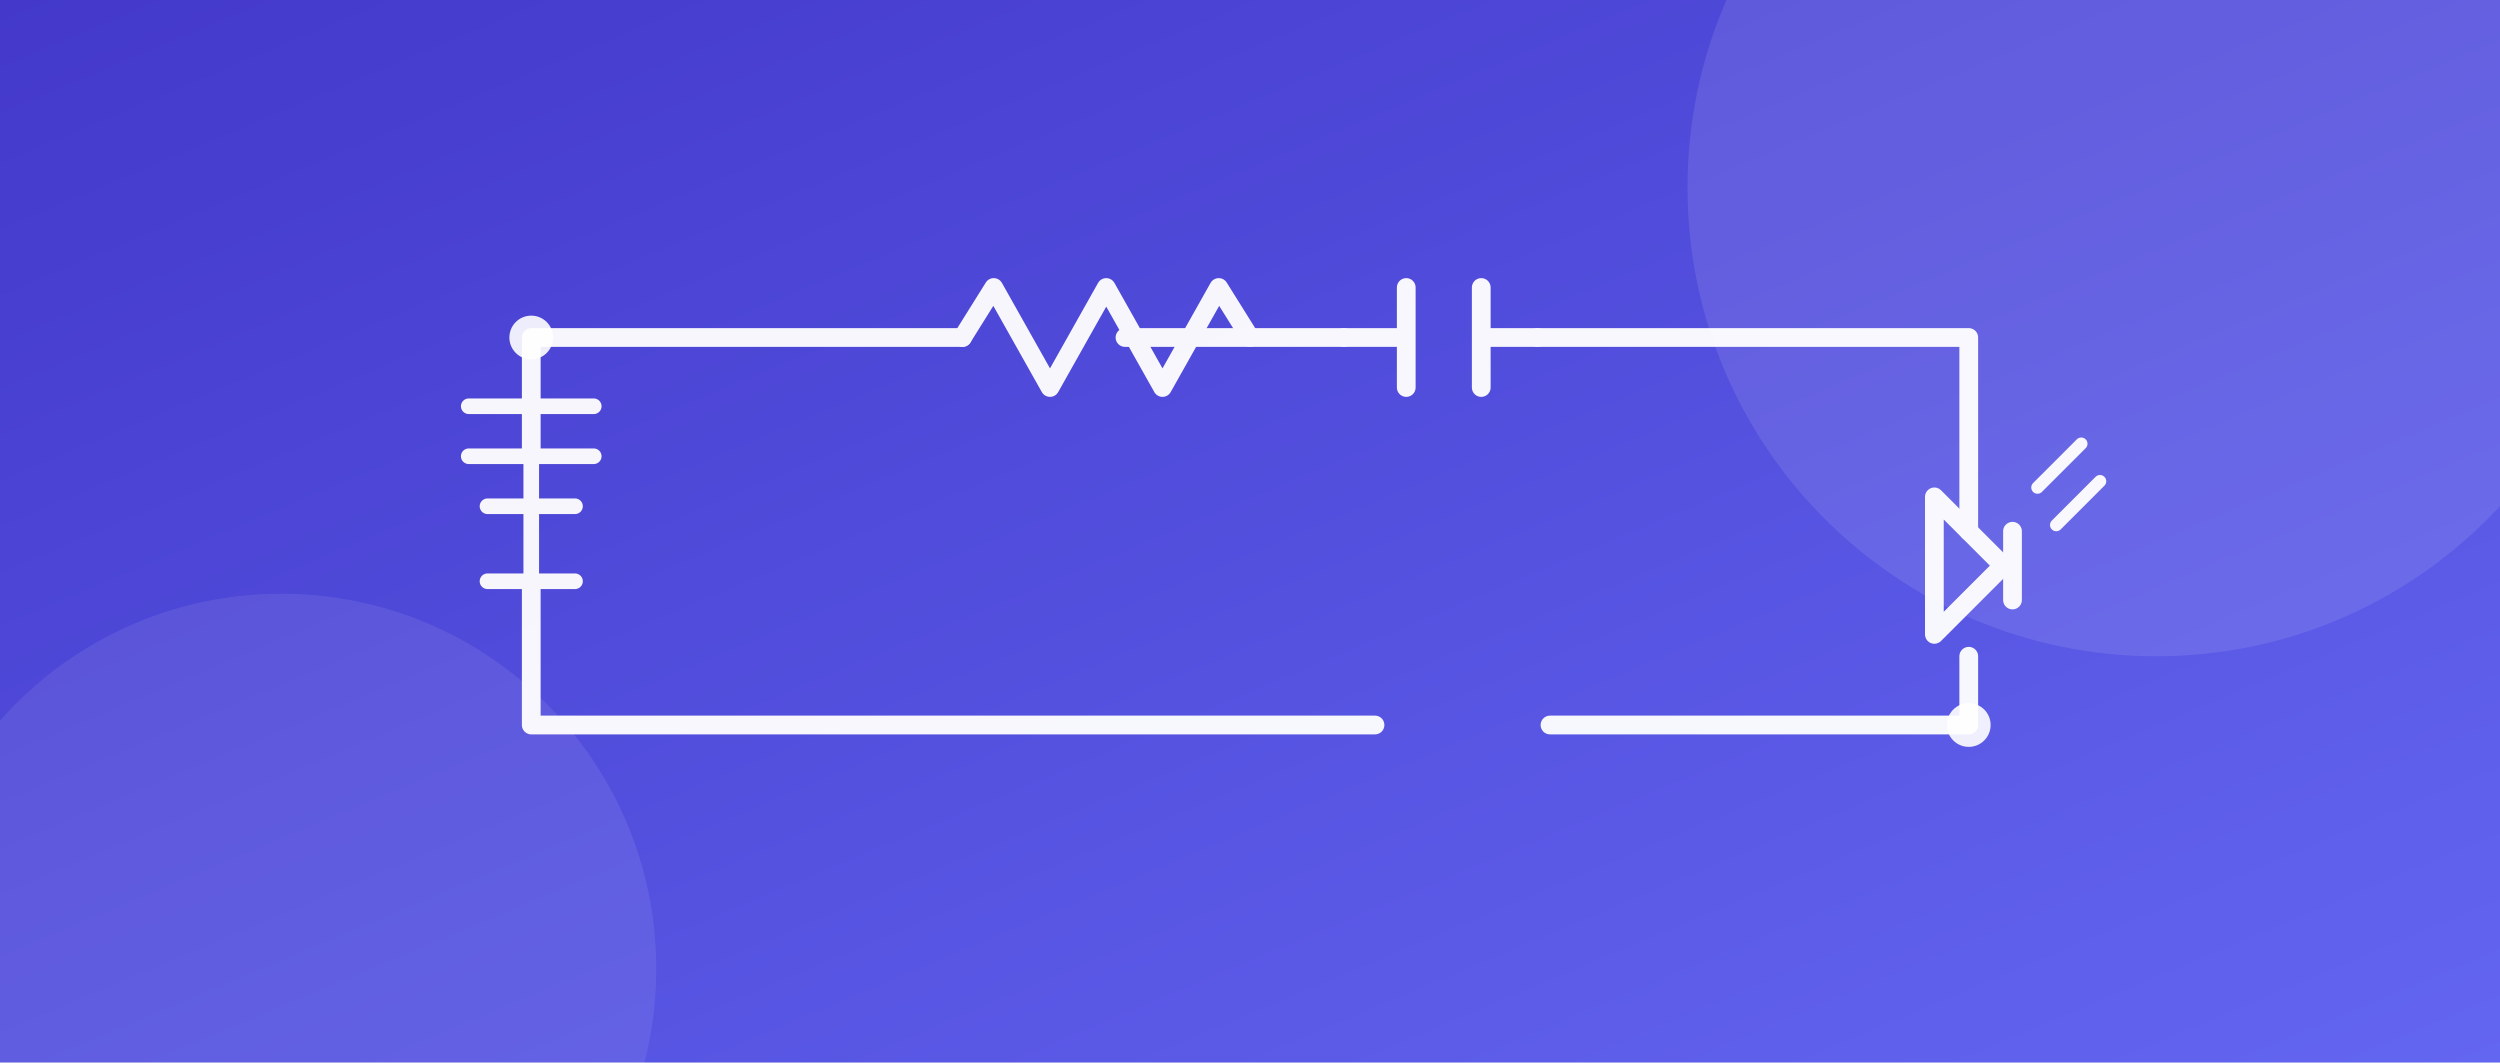
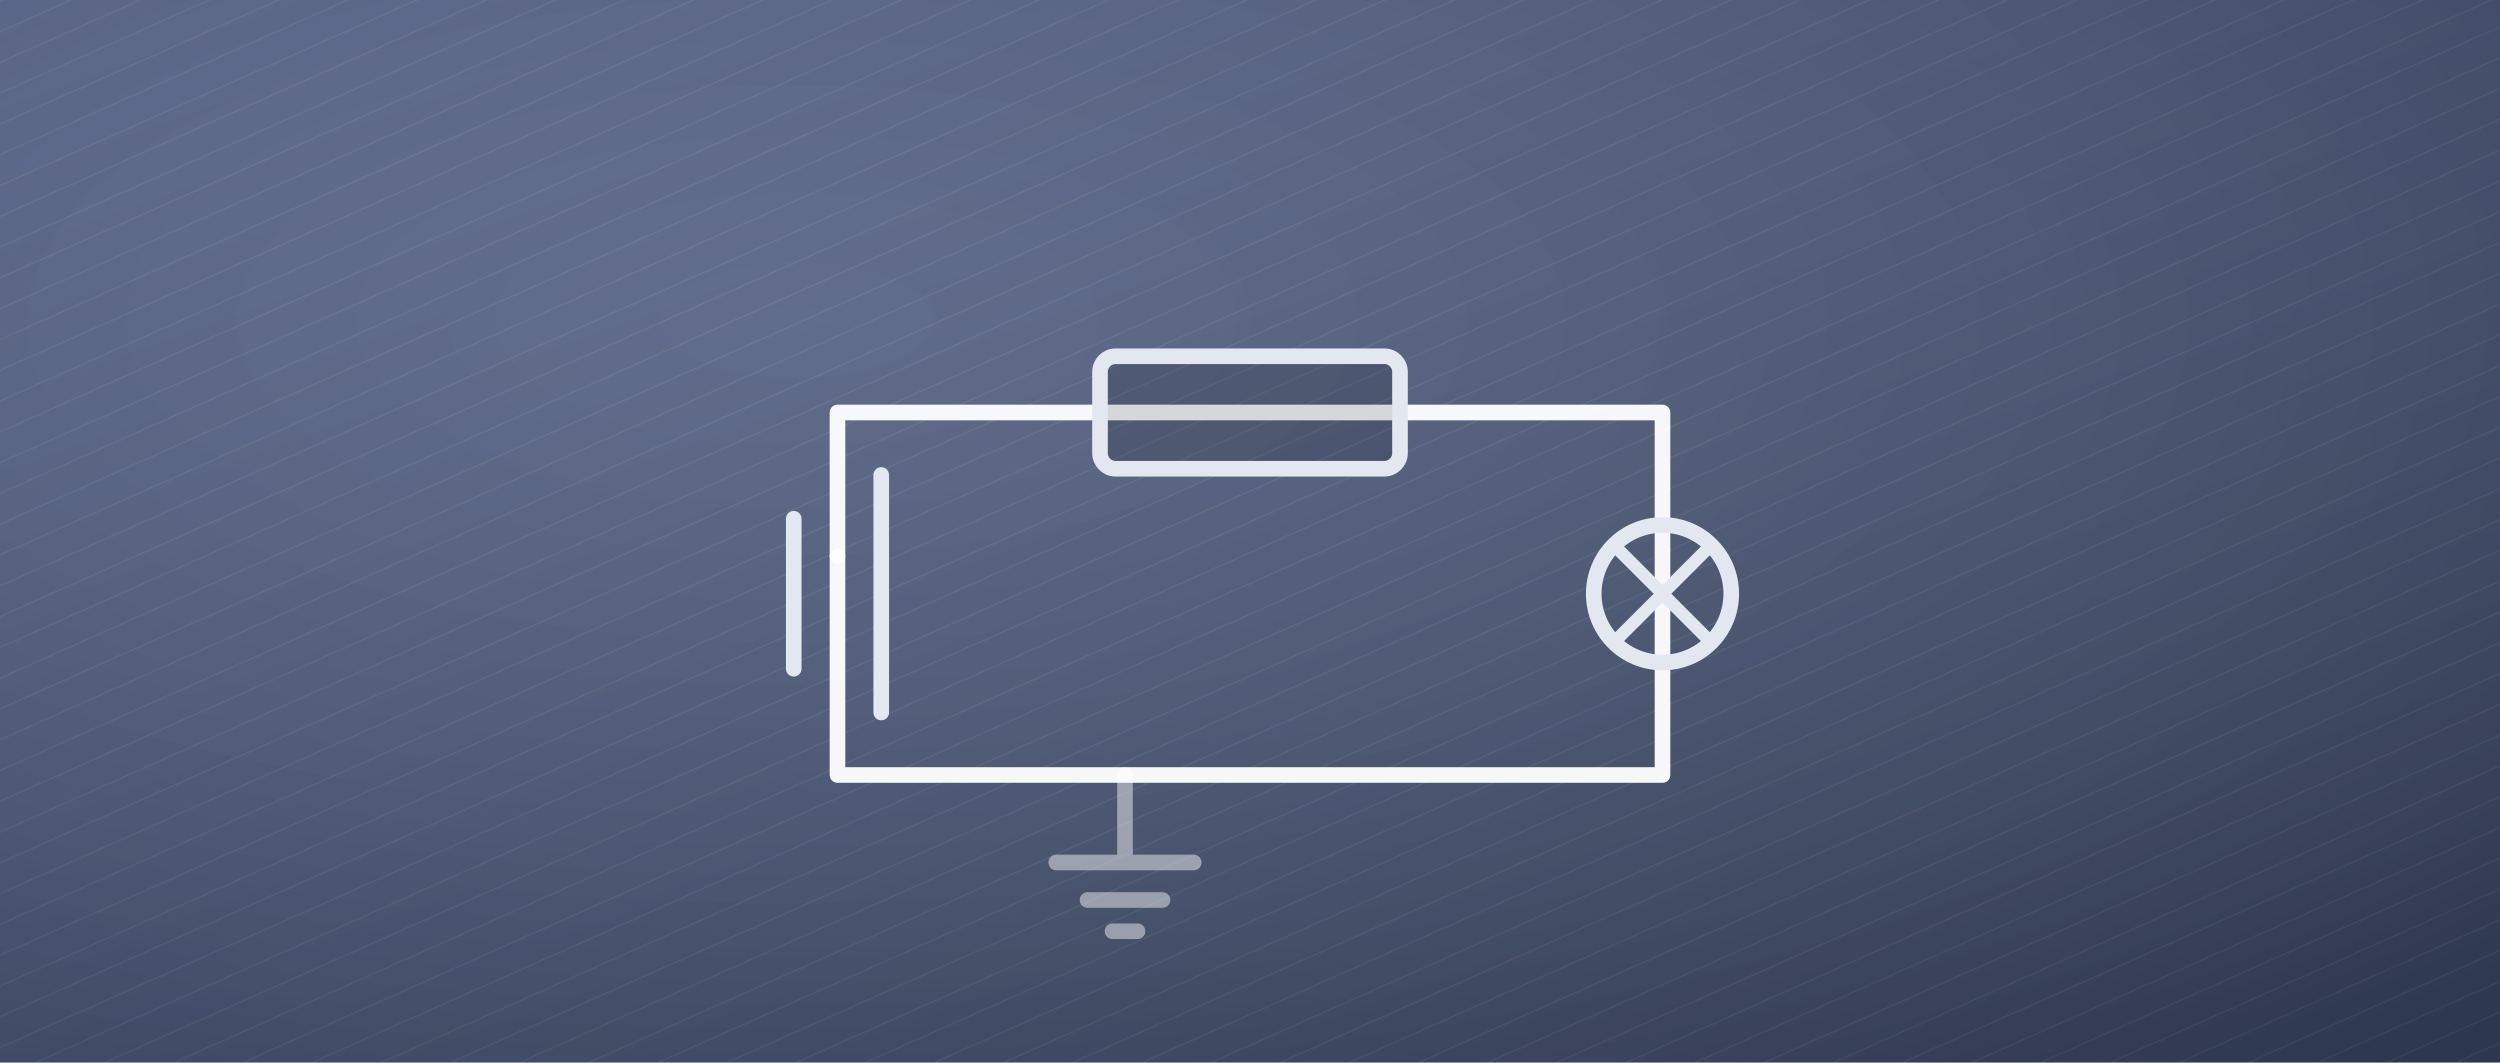
- <svg xmlns="http://www.w3.org/2000/svg" viewBox="0 0 800 340" width="800" height="340" role="img" aria-label="">
+ <svg xmlns="http://www.w3.org/2000/svg" viewBox="0 0 800 340" width="800" height="340" role="img" aria-label="A circuit loop with a cell, a resistor and an earth symbol">
  <defs>
-     <linearGradient id="g" x1="0" y1="0" x2="1" y2="1">
-       <stop offset="0%" stop-color="#4338ca" />
-       <stop offset="100%" stop-color="#6366f1" />
+     <linearGradient id="g" x1="0" y1="0" x2="0.85" y2="1">
+       <stop offset="0%" stop-color="#515f87" />
+       <stop offset="100%" stop-color="#3a4663" />
    </linearGradient>
+     <pattern id="rule" width="9" height="9" patternUnits="userSpaceOnUse" patternTransform="rotate(-24)">
+       <path d="M0 0 H9" stroke="#ffffff" stroke-width="1" opacity="0.07" />
+     </pattern>
+     <radialGradient id="vig" cx="0.32" cy="0.3" r="0.95">
+       <stop offset="0%" stop-color="#ffffff" stop-opacity="0.13" />
+       <stop offset="100%" stop-color="#000000" stop-opacity="0.22" />
+     </radialGradient>
  </defs>
  <rect width="800" height="340" fill="url(#g)" />
-   <circle cx="690" cy="60" r="150" fill="#ffffff" opacity="0.10" />
-   <circle cx="90" cy="310" r="120" fill="#ffffff" opacity="0.08" />
-   <g transform="translate(400 170)" fill="none" stroke="#ffffff" stroke-width="6" stroke-linecap="round" stroke-linejoin="round" opacity="0.95">
-     <path d="M-230-62H-92M-40-62H30M92-62H230M230-62V0M230 40V62M230 62H96M40 62H-230M-230 62V16M-230-24V-62" />
-     <path d="M-92-62l10-16 18 32 18-32 18 32 18-32 10 16" />
-     <path d="M30-62h20M50-78v32M74-78v32M74-62h18" />
-     <g stroke-width="5">
-       <path d="M-230 16V-24" />
-       <path d="M-244 16h28M-250-24h40M-244-8h28M-250-40h40" />
-     </g>
-     <g>
-       <path d="M230 0l-22 22 44 0z" transform="rotate(90 230 11)" />
-       <path d="M244 0v22" />
-       <path d="M252-14l14-14M258-2l14-14" stroke-width="4" />
-     </g>
-   </g>
-   <g fill="#ffffff" opacity="0.9">
-     <circle cx="170" cy="108" r="7" />
-     <circle cx="630" cy="232" r="7" />
+   <rect width="800" height="340" fill="url(#rule)" />
+   <rect width="800" height="340" fill="url(#vig)" />
+   <g fill="none" stroke-linecap="round" stroke-linejoin="round">
+     <path d="M268 132 H 532 V 248 H 268 Z" stroke="rgba(255,255,255,.95)" stroke-width="5" />
+     <rect x="352" y="114" width="96" height="36" rx="5" fill="#00000022" stroke="#e3e8f0" stroke-width="5" />
+     <path d="M268 178 h-0.01" stroke="rgba(255,255,255,.95)" stroke-width="5" />
+     <path d="M254 166 V 214 M282 152 V 228" stroke="#e3e8f0" stroke-width="5" />
+     <path d="M360 248 V 276 M338 276 H 382 M348 288 H 372 M356 298 H 364" stroke="rgba(255,255,255,.45)" stroke-width="5" />
+     <circle cx="532" cy="190" r="22" stroke="#e3e8f0" stroke-width="5" />
+     <path d="M518 176 L 546 204 M546 176 L 518 204" stroke="#e3e8f0" stroke-width="4" />
  </g>
</svg>
